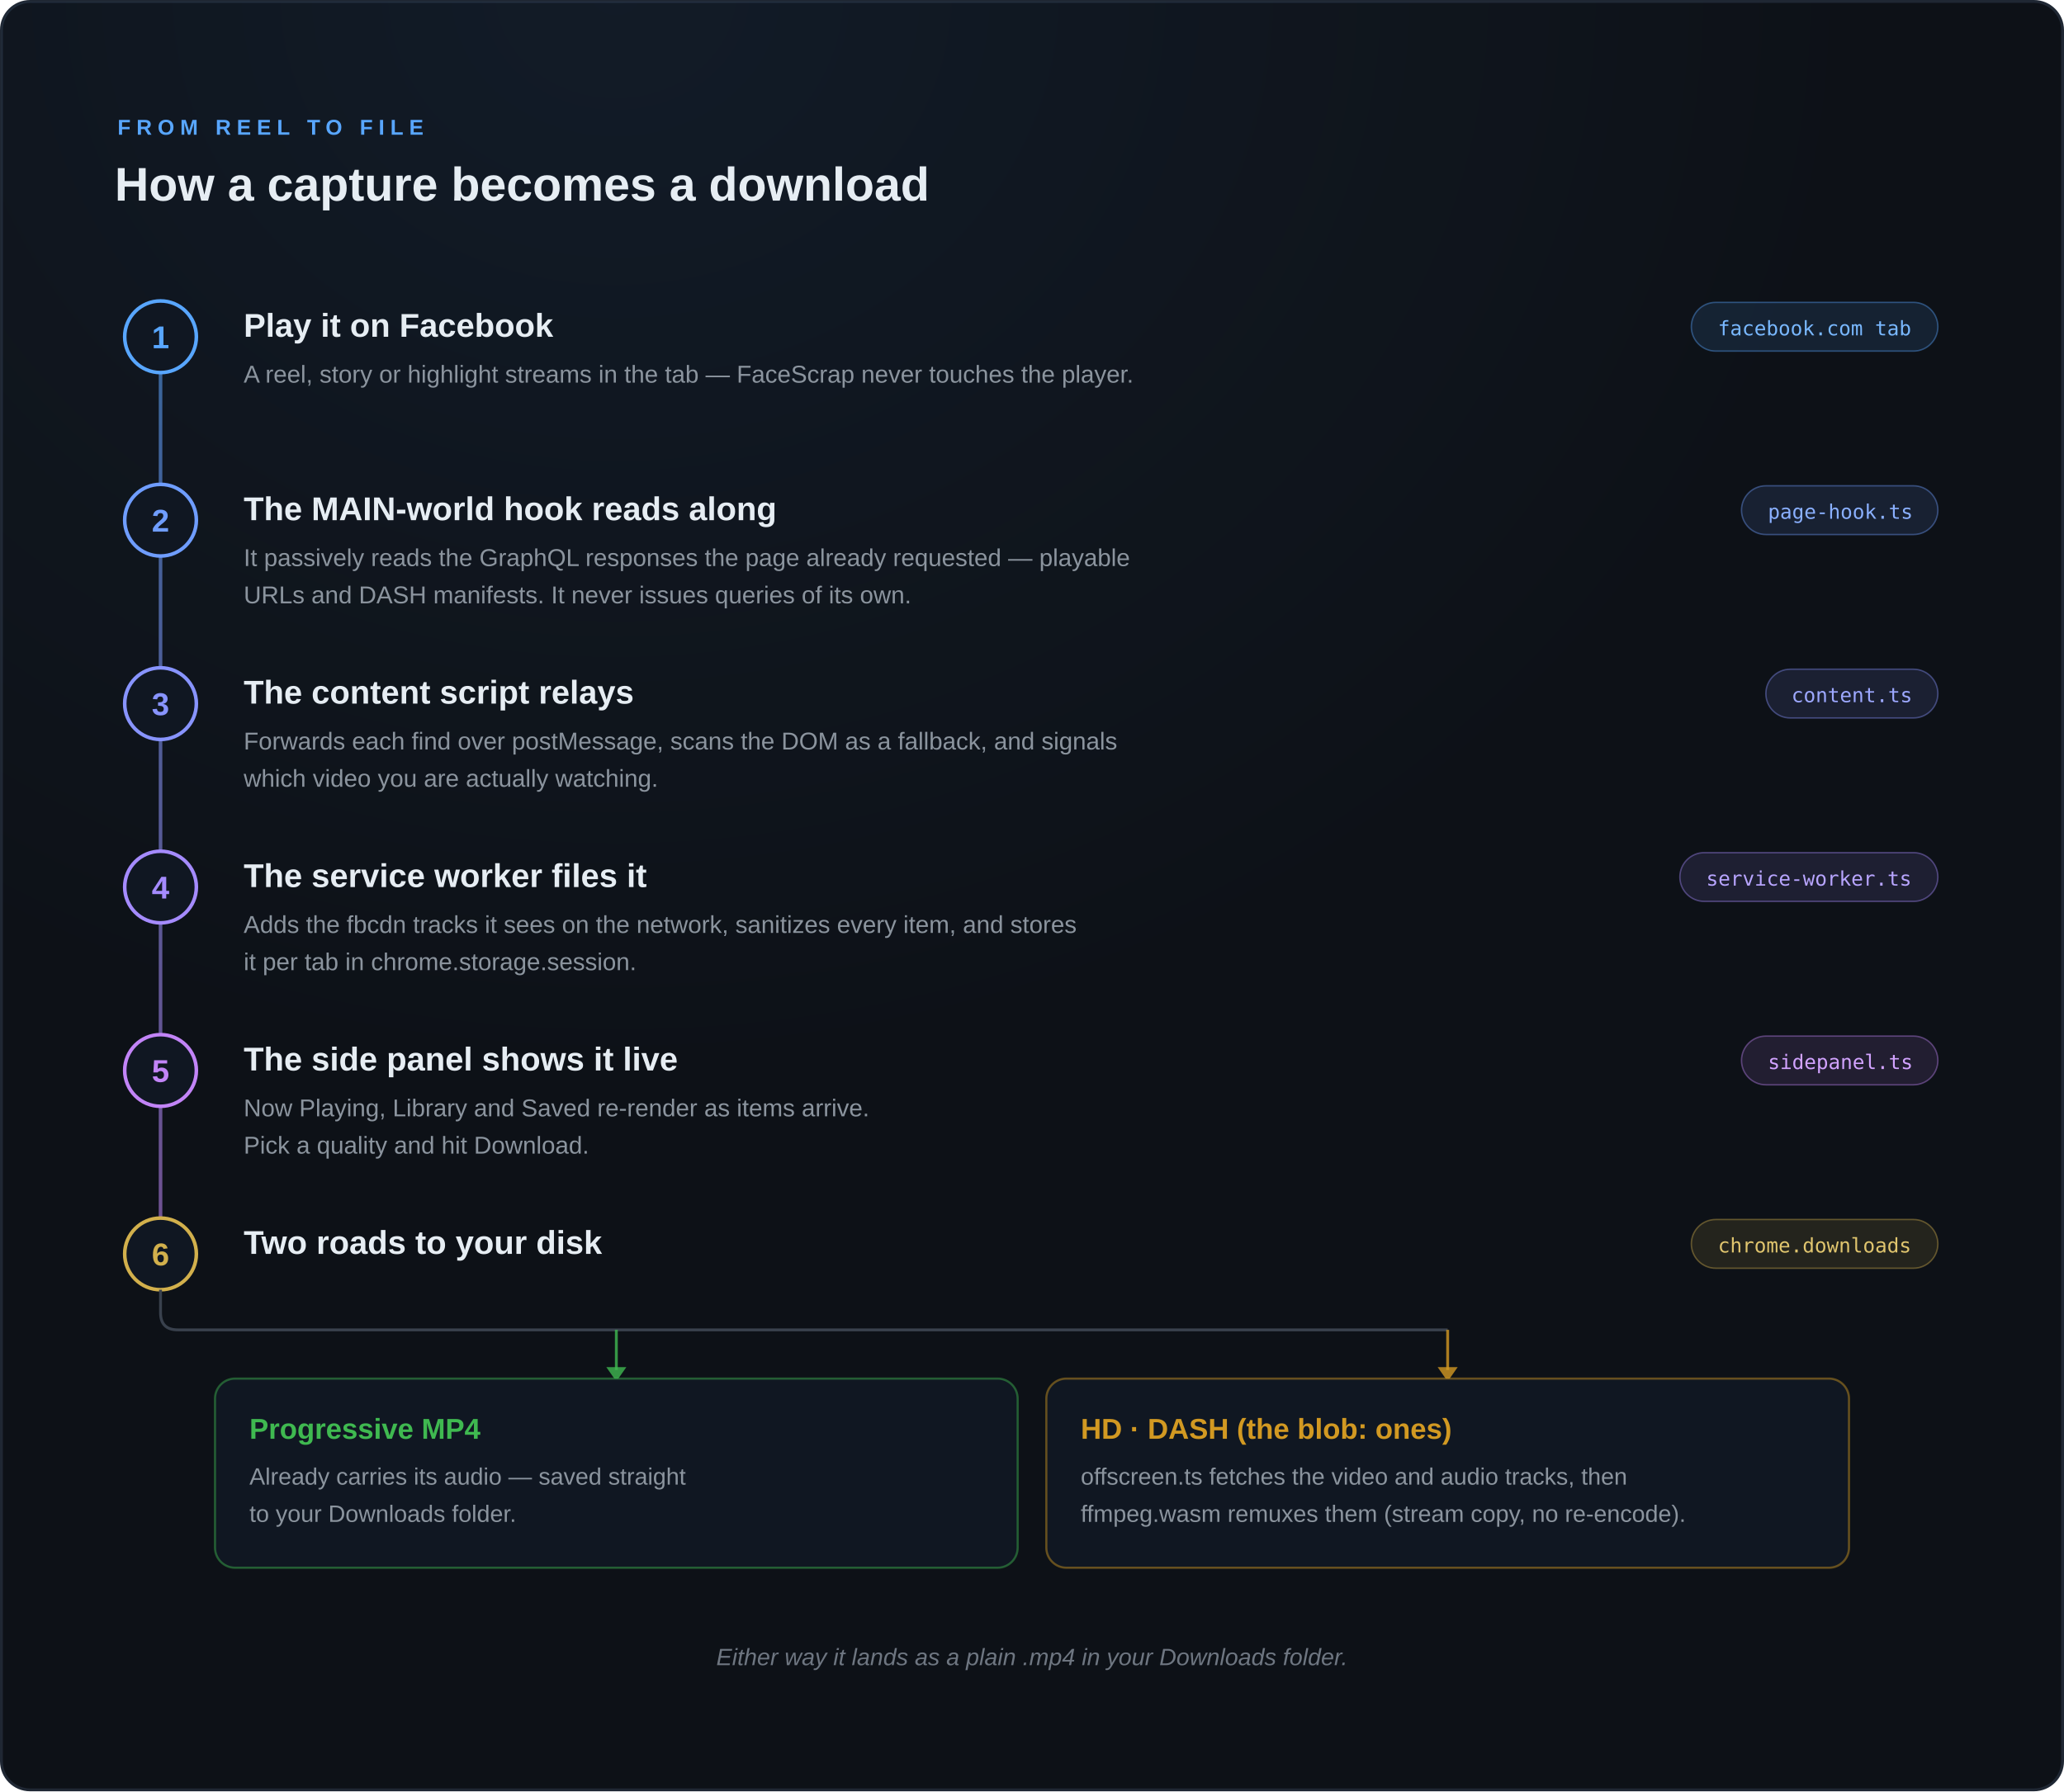
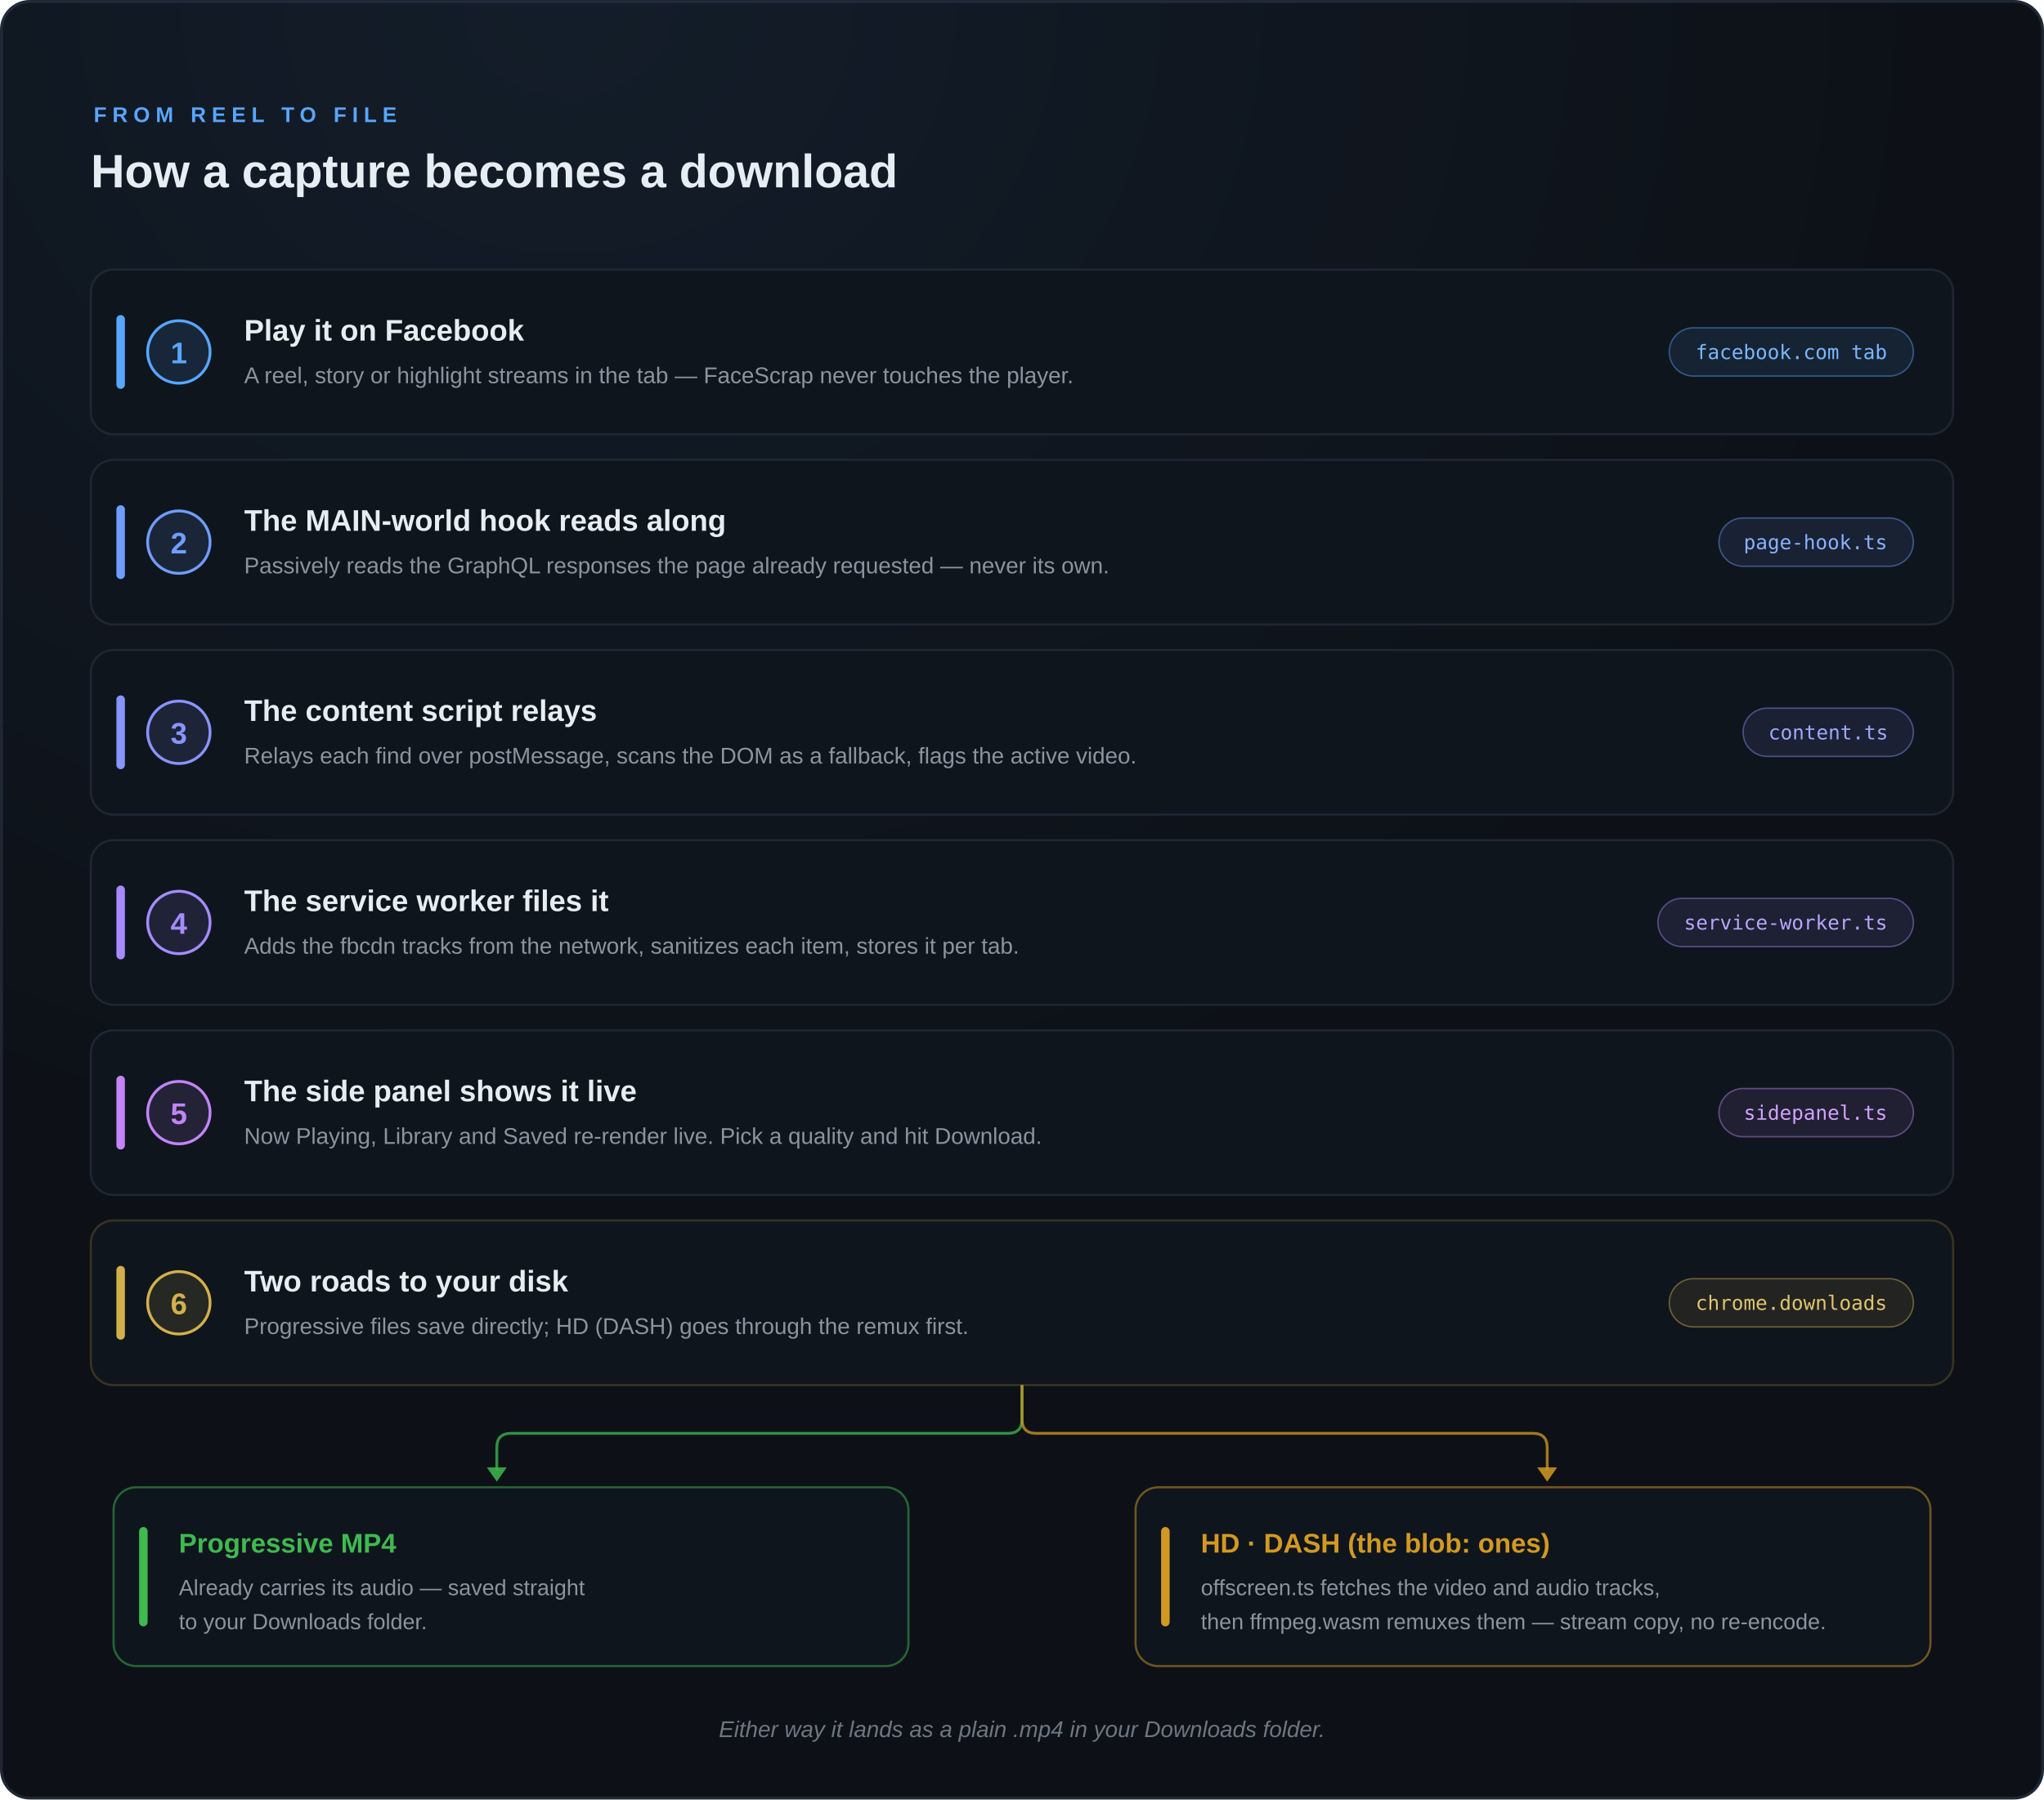
- <svg xmlns="http://www.w3.org/2000/svg" viewBox="0 0 1440 1250" font-family="'Segoe UI', -apple-system, 'Helvetica Neue', Arial, sans-serif">
+ <svg xmlns="http://www.w3.org/2000/svg" viewBox="0 0 1440 1268" font-family="'Segoe UI', -apple-system, 'Helvetica Neue', Arial, sans-serif">
  <defs>
-     <linearGradient id="rail" gradientUnits="userSpaceOnUse" x1="112" y1="235" x2="112" y2="875">
-       <stop offset="0" stop-color="#58a6ff" />
-       <stop offset="1" stop-color="#c284f7" />
-     </linearGradient>
-     <radialGradient id="glow" cx="0.3" cy="0" r="1">
-       <stop offset="0" stop-color="#58a6ff" stop-opacity="0.07" />
+     <radialGradient id="glow" cx="0.28" cy="0" r="1.1">
+       <stop offset="0" stop-color="#58a6ff" stop-opacity="0.08" />
      <stop offset="0.6" stop-color="#58a6ff" stop-opacity="0" />
    </radialGradient>
  </defs>
-   <rect x="1" y="1" width="1438" height="1248" rx="20" fill="#0d1117" stroke="#1f2733" stroke-width="2" />
-   <rect x="1" y="1" width="1438" height="1248" rx="20" fill="url(#glow)" />
-   <text x="82" y="94" font-size="15" font-weight="700" letter-spacing="4" fill="#58a6ff">FROM REEL TO FILE</text>
-   <text x="80" y="140" font-size="33" font-weight="700" fill="#e6edf3">How a capture becomes a download</text>
-   <line x1="112" y1="235" x2="112" y2="875" stroke="url(#rail)" stroke-width="2.5" stroke-opacity="0.55" />
-   <circle cx="112" cy="235" r="25" fill="#101722" stroke="#58a6ff" stroke-width="2.5" />
-   <text x="112" y="243" font-size="22" font-weight="700" fill="#58a6ff" text-anchor="middle">1</text>
-   <text x="170" y="235" font-size="23" font-weight="600" fill="#e6edf3">Play it on Facebook</text>
-   <rect x="1180" y="211" width="172" height="34" rx="17" fill="#58a6ff" fill-opacity="0.12" stroke="#58a6ff" stroke-opacity="0.4" />
-   <text x="1266" y="234" font-size="14" font-family="ui-monospace, 'Cascadia Code', Consolas, monospace" fill="#79b8ff" text-anchor="middle">facebook.com tab</text>
-   <text x="170" y="267" font-size="17" fill="#8b949e">A reel, story or highlight streams in the tab — FaceScrap never touches the player.</text>
-   <circle cx="112" cy="363" r="25" fill="#101722" stroke="#6f9dff" stroke-width="2.5" />
-   <text x="112" y="371" font-size="22" font-weight="700" fill="#6f9dff" text-anchor="middle">2</text>
-   <text x="170" y="363" font-size="23" font-weight="600" fill="#e6edf3">The MAIN-world hook reads along</text>
-   <rect x="1215" y="339" width="137" height="34" rx="17" fill="#6f9dff" fill-opacity="0.12" stroke="#6f9dff" stroke-opacity="0.4" />
-   <text x="1284" y="362" font-size="14" font-family="ui-monospace, 'Cascadia Code', Consolas, monospace" fill="#8ab0ff" text-anchor="middle">page-hook.ts</text>
-   <text x="170" y="395" font-size="17" fill="#8b949e">It passively reads the GraphQL responses the page already requested — playable</text>
-   <text x="170" y="421" font-size="17" fill="#8b949e">URLs and DASH manifests. It never issues queries of its own.</text>
-   <circle cx="112" cy="491" r="25" fill="#101722" stroke="#8894ff" stroke-width="2.5" />
-   <text x="112" y="499" font-size="22" font-weight="700" fill="#8894ff" text-anchor="middle">3</text>
-   <text x="170" y="491" font-size="23" font-weight="600" fill="#e6edf3">The content script relays</text>
-   <rect x="1232" y="467" width="120" height="34" rx="17" fill="#8894ff" fill-opacity="0.12" stroke="#8894ff" stroke-opacity="0.4" />
-   <text x="1292" y="490" font-size="14" font-family="ui-monospace, 'Cascadia Code', Consolas, monospace" fill="#9da8ff" text-anchor="middle">content.ts</text>
-   <text x="170" y="523" font-size="17" fill="#8b949e">Forwards each find over postMessage, scans the DOM as a fallback, and signals</text>
-   <text x="170" y="549" font-size="17" fill="#8b949e">which video you are actually watching.</text>
-   <circle cx="112" cy="619" r="25" fill="#101722" stroke="#a58bff" stroke-width="2.5" />
-   <text x="112" y="627" font-size="22" font-weight="700" fill="#a58bff" text-anchor="middle">4</text>
-   <text x="170" y="619" font-size="23" font-weight="600" fill="#e6edf3">The service worker files it</text>
-   <rect x="1172" y="595" width="180" height="34" rx="17" fill="#a58bff" fill-opacity="0.12" stroke="#a58bff" stroke-opacity="0.4" />
-   <text x="1262" y="618" font-size="14" font-family="ui-monospace, 'Cascadia Code', Consolas, monospace" fill="#b8a5ff" text-anchor="middle">service-worker.ts</text>
-   <text x="170" y="651" font-size="17" fill="#8b949e">Adds the fbcdn tracks it sees on the network, sanitizes every item, and stores</text>
-   <text x="170" y="677" font-size="17" fill="#8b949e">it per tab in chrome.storage.session.</text>
-   <circle cx="112" cy="747" r="25" fill="#101722" stroke="#c284f7" stroke-width="2.5" />
-   <text x="112" y="755" font-size="22" font-weight="700" fill="#c284f7" text-anchor="middle">5</text>
-   <text x="170" y="747" font-size="23" font-weight="600" fill="#e6edf3">The side panel shows it live</text>
-   <rect x="1215" y="723" width="137" height="34" rx="17" fill="#c284f7" fill-opacity="0.12" stroke="#c284f7" stroke-opacity="0.4" />
-   <text x="1284" y="746" font-size="14" font-family="ui-monospace, 'Cascadia Code', Consolas, monospace" fill="#d2a3ff" text-anchor="middle">sidepanel.ts</text>
-   <text x="170" y="779" font-size="17" fill="#8b949e">Now Playing, Library and Saved re-render as items arrive.</text>
-   <text x="170" y="805" font-size="17" fill="#8b949e">Pick a quality and hit Download.</text>
-   <circle cx="112" cy="875" r="25" fill="#101722" stroke="#d2b04c" stroke-width="2.5" />
-   <text x="112" y="883" font-size="22" font-weight="700" fill="#d2b04c" text-anchor="middle">6</text>
-   <text x="170" y="875" font-size="23" font-weight="600" fill="#e6edf3">Two roads to your disk</text>
-   <rect x="1180" y="851" width="172" height="34" rx="17" fill="#d2b04c" fill-opacity="0.12" stroke="#d2b04c" stroke-opacity="0.4" />
-   <text x="1266" y="874" font-size="14" font-family="ui-monospace, 'Cascadia Code', Consolas, monospace" fill="#e0c56e" text-anchor="middle">chrome.downloads</text>
-   <path d="M112,900 V916 Q112,928 124,928 H1010" fill="none" stroke="#39414d" stroke-width="2" />
-   <path d="M430,928 V956" fill="none" stroke="#3fb950" stroke-width="2" stroke-opacity="0.8" />
-   <polygon points="423,954 437,954 430,964" fill="#3fb950" fill-opacity="0.8" />
-   <path d="M1010,928 V956" fill="none" stroke="#d29922" stroke-width="2" stroke-opacity="0.8" />
-   <polygon points="1003,954 1017,954 1010,964" fill="#d29922" fill-opacity="0.8" />
-   <rect x="150" y="962" width="560" height="132" rx="14" fill="#101722" stroke="#3fb950" stroke-opacity="0.45" stroke-width="1.5" />
-   <text x="174" y="1004" font-size="20" font-weight="700" fill="#3fb950">Progressive MP4</text>
-   <text x="174" y="1036" font-size="16.5" fill="#8b949e">Already carries its audio — saved straight</text>
-   <text x="174" y="1062" font-size="16.5" fill="#8b949e">to your Downloads folder.</text>
-   <rect x="730" y="962" width="560" height="132" rx="14" fill="#101722" stroke="#d29922" stroke-opacity="0.45" stroke-width="1.5" />
-   <text x="754" y="1004" font-size="20" font-weight="700" fill="#d29922">HD · DASH (the blob: ones)</text>
-   <text x="754" y="1036" font-size="16.5" fill="#8b949e">offscreen.ts fetches the video and audio tracks, then</text>
-   <text x="754" y="1062" font-size="16.5" fill="#8b949e">ffmpeg.wasm remuxes them (stream copy, no re-encode).</text>
-   <text x="720" y="1162" font-size="16.5" font-style="italic" fill="#6e7681" text-anchor="middle">Either way it lands as a plain .mp4 in your Downloads folder.</text>
+   <rect x="1" y="1" width="1438" height="1266" rx="20" fill="#0d1117" stroke="#1f2733" stroke-width="2" />
+   <rect x="1" y="1" width="1438" height="1266" rx="20" fill="url(#glow)" />
+   <text x="66" y="86" font-size="15" font-weight="700" letter-spacing="4" fill="#58a6ff">FROM REEL TO FILE</text>
+   <text x="64" y="132" font-size="33" font-weight="700" fill="#e6edf3">How a capture becomes a download</text>
+   <rect x="64" y="190" width="1312" height="116" rx="16" fill="#0f151d" stroke="#1f2733" stroke-width="1.5" />
+   <rect x="82" y="222" width="6" height="52" rx="3" fill="#58a6ff" />
+   <circle cx="126" cy="248" r="22" fill="#58a6ff" fill-opacity="0.12" stroke="#58a6ff" stroke-width="2" />
+   <text x="126" y="256" font-size="21" font-weight="700" fill="#58a6ff" text-anchor="middle">1</text>
+   <text x="172" y="240" font-size="21" font-weight="600" fill="#e6edf3">Play it on Facebook</text>
+   <text x="172" y="270" font-size="16" fill="#8b949e">A reel, story or highlight streams in the tab — FaceScrap never touches the player.</text>
+   <rect x="1176" y="231" width="172" height="34" rx="17" fill="#58a6ff" fill-opacity="0.1" stroke="#58a6ff" stroke-opacity="0.45" />
+   <text x="1262" y="253" font-size="14" font-family="ui-monospace, 'Cascadia Code', Consolas, monospace" fill="#79b8ff" text-anchor="middle">facebook.com tab</text>
+   <rect x="64" y="324" width="1312" height="116" rx="16" fill="#0f151d" stroke="#1f2733" stroke-width="1.5" />
+   <rect x="82" y="356" width="6" height="52" rx="3" fill="#6f9dff" />
+   <circle cx="126" cy="382" r="22" fill="#6f9dff" fill-opacity="0.12" stroke="#6f9dff" stroke-width="2" />
+   <text x="126" y="390" font-size="21" font-weight="700" fill="#6f9dff" text-anchor="middle">2</text>
+   <text x="172" y="374" font-size="21" font-weight="600" fill="#e6edf3">The MAIN-world hook reads along</text>
+   <text x="172" y="404" font-size="16" fill="#8b949e">Passively reads the GraphQL responses the page already requested — never its own.</text>
+   <rect x="1211" y="365" width="137" height="34" rx="17" fill="#6f9dff" fill-opacity="0.1" stroke="#6f9dff" stroke-opacity="0.45" />
+   <text x="1279" y="387" font-size="14" font-family="ui-monospace, 'Cascadia Code', Consolas, monospace" fill="#8ab0ff" text-anchor="middle">page-hook.ts</text>
+   <rect x="64" y="458" width="1312" height="116" rx="16" fill="#0f151d" stroke="#1f2733" stroke-width="1.5" />
+   <rect x="82" y="490" width="6" height="52" rx="3" fill="#8894ff" />
+   <circle cx="126" cy="516" r="22" fill="#8894ff" fill-opacity="0.12" stroke="#8894ff" stroke-width="2" />
+   <text x="126" y="524" font-size="21" font-weight="700" fill="#8894ff" text-anchor="middle">3</text>
+   <text x="172" y="508" font-size="21" font-weight="600" fill="#e6edf3">The content script relays</text>
+   <text x="172" y="538" font-size="16" fill="#8b949e">Relays each find over postMessage, scans the DOM as a fallback, flags the active video.</text>
+   <rect x="1228" y="499" width="120" height="34" rx="17" fill="#8894ff" fill-opacity="0.1" stroke="#8894ff" stroke-opacity="0.45" />
+   <text x="1288" y="521" font-size="14" font-family="ui-monospace, 'Cascadia Code', Consolas, monospace" fill="#9da8ff" text-anchor="middle">content.ts</text>
+   <rect x="64" y="592" width="1312" height="116" rx="16" fill="#0f151d" stroke="#1f2733" stroke-width="1.5" />
+   <rect x="82" y="624" width="6" height="52" rx="3" fill="#a58bff" />
+   <circle cx="126" cy="650" r="22" fill="#a58bff" fill-opacity="0.12" stroke="#a58bff" stroke-width="2" />
+   <text x="126" y="658" font-size="21" font-weight="700" fill="#a58bff" text-anchor="middle">4</text>
+   <text x="172" y="642" font-size="21" font-weight="600" fill="#e6edf3">The service worker files it</text>
+   <text x="172" y="672" font-size="16" fill="#8b949e">Adds the fbcdn tracks from the network, sanitizes each item, stores it per tab.</text>
+   <rect x="1168" y="633" width="180" height="34" rx="17" fill="#a58bff" fill-opacity="0.1" stroke="#a58bff" stroke-opacity="0.45" />
+   <text x="1258" y="655" font-size="14" font-family="ui-monospace, 'Cascadia Code', Consolas, monospace" fill="#b8a5ff" text-anchor="middle">service-worker.ts</text>
+   <rect x="64" y="726" width="1312" height="116" rx="16" fill="#0f151d" stroke="#1f2733" stroke-width="1.5" />
+   <rect x="82" y="758" width="6" height="52" rx="3" fill="#c284f7" />
+   <circle cx="126" cy="784" r="22" fill="#c284f7" fill-opacity="0.12" stroke="#c284f7" stroke-width="2" />
+   <text x="126" y="792" font-size="21" font-weight="700" fill="#c284f7" text-anchor="middle">5</text>
+   <text x="172" y="776" font-size="21" font-weight="600" fill="#e6edf3">The side panel shows it live</text>
+   <text x="172" y="806" font-size="16" fill="#8b949e">Now Playing, Library and Saved re-render live. Pick a quality and hit Download.</text>
+   <rect x="1211" y="767" width="137" height="34" rx="17" fill="#c284f7" fill-opacity="0.1" stroke="#c284f7" stroke-opacity="0.45" />
+   <text x="1279" y="789" font-size="14" font-family="ui-monospace, 'Cascadia Code', Consolas, monospace" fill="#d2a3ff" text-anchor="middle">sidepanel.ts</text>
+   <rect x="64" y="860" width="1312" height="116" rx="16" fill="#0f151d" stroke="#3a3320" stroke-width="1.5" />
+   <rect x="82" y="892" width="6" height="52" rx="3" fill="#d2b04c" />
+   <circle cx="126" cy="918" r="22" fill="#d2b04c" fill-opacity="0.12" stroke="#d2b04c" stroke-width="2" />
+   <text x="126" y="926" font-size="21" font-weight="700" fill="#d2b04c" text-anchor="middle">6</text>
+   <text x="172" y="910" font-size="21" font-weight="600" fill="#e6edf3">Two roads to your disk</text>
+   <text x="172" y="940" font-size="16" fill="#8b949e">Progressive files save directly; HD (DASH) goes through the remux first.</text>
+   <rect x="1176" y="901" width="172" height="34" rx="17" fill="#d2b04c" fill-opacity="0.1" stroke="#d2b04c" stroke-opacity="0.45" />
+   <text x="1262" y="923" font-size="14" font-family="ui-monospace, 'Cascadia Code', Consolas, monospace" fill="#e0c56e" text-anchor="middle">chrome.downloads</text>
+   <path d="M720,976 V1000 Q720,1010 710,1010 H360 Q350,1010 350,1020 V1036" fill="none" stroke="#3fb950" stroke-width="2" stroke-opacity="0.75" />
+   <polygon points="343,1034 357,1034 350,1044" fill="#3fb950" fill-opacity="0.85" />
+   <path d="M720,976 V1000 Q720,1010 730,1010 H1080 Q1090,1010 1090,1020 V1036" fill="none" stroke="#d29922" stroke-width="2" stroke-opacity="0.75" />
+   <polygon points="1083,1034 1097,1034 1090,1044" fill="#d29922" fill-opacity="0.85" />
+   <rect x="80" y="1048" width="560" height="126" rx="16" fill="#0f151d" stroke="#3fb950" stroke-opacity="0.5" stroke-width="1.5" />
+   <rect x="98" y="1076" width="6" height="70" rx="3" fill="#3fb950" />
+   <text x="126" y="1094" font-size="19" font-weight="700" fill="#3fb950">Progressive MP4</text>
+   <text x="126" y="1124" font-size="15.5" fill="#8b949e">Already carries its audio — saved straight</text>
+   <text x="126" y="1148" font-size="15.5" fill="#8b949e">to your Downloads folder.</text>
+   <rect x="800" y="1048" width="560" height="126" rx="16" fill="#0f151d" stroke="#d29922" stroke-opacity="0.5" stroke-width="1.5" />
+   <rect x="818" y="1076" width="6" height="70" rx="3" fill="#d29922" />
+   <text x="846" y="1094" font-size="19" font-weight="700" fill="#d29922">HD · DASH (the blob: ones)</text>
+   <text x="846" y="1124" font-size="15.5" fill="#8b949e">offscreen.ts fetches the video and audio tracks,</text>
+   <text x="846" y="1148" font-size="15.5" fill="#8b949e">then ffmpeg.wasm remuxes them — stream copy, no re-encode.</text>
+   <text x="720" y="1224" font-size="16" font-style="italic" fill="#6e7681" text-anchor="middle">Either way it lands as a plain .mp4 in your Downloads folder.</text>
</svg>
